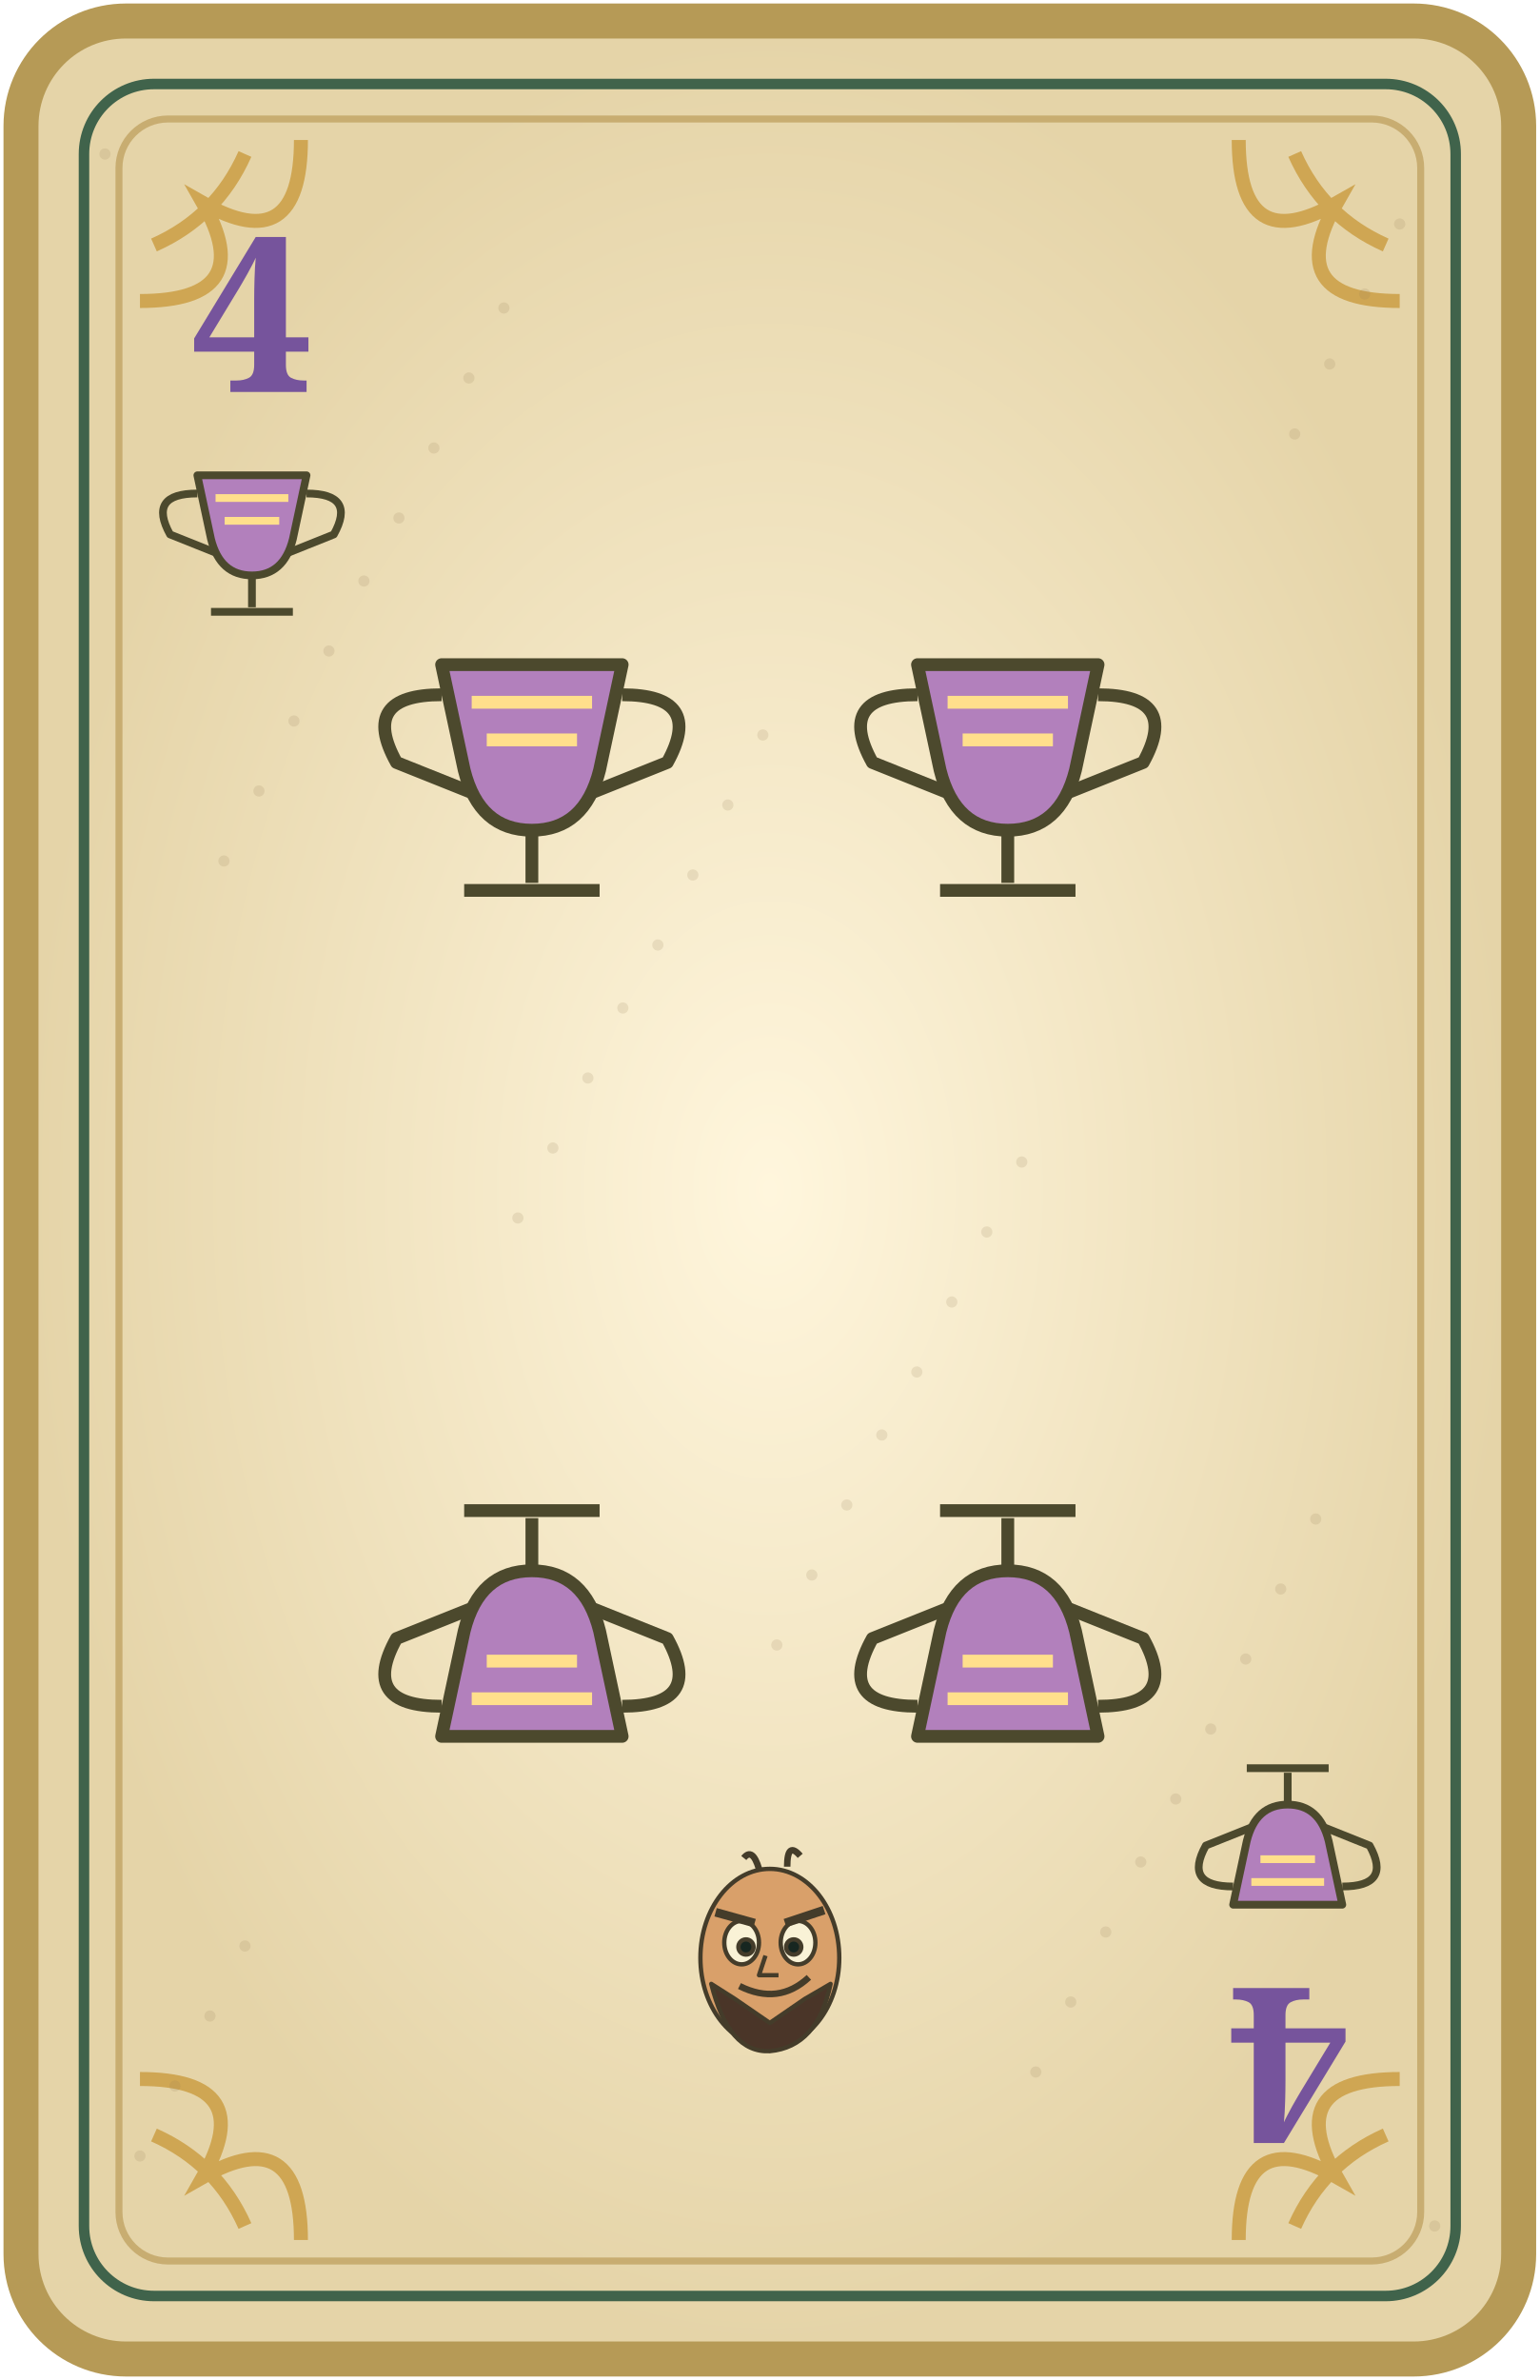
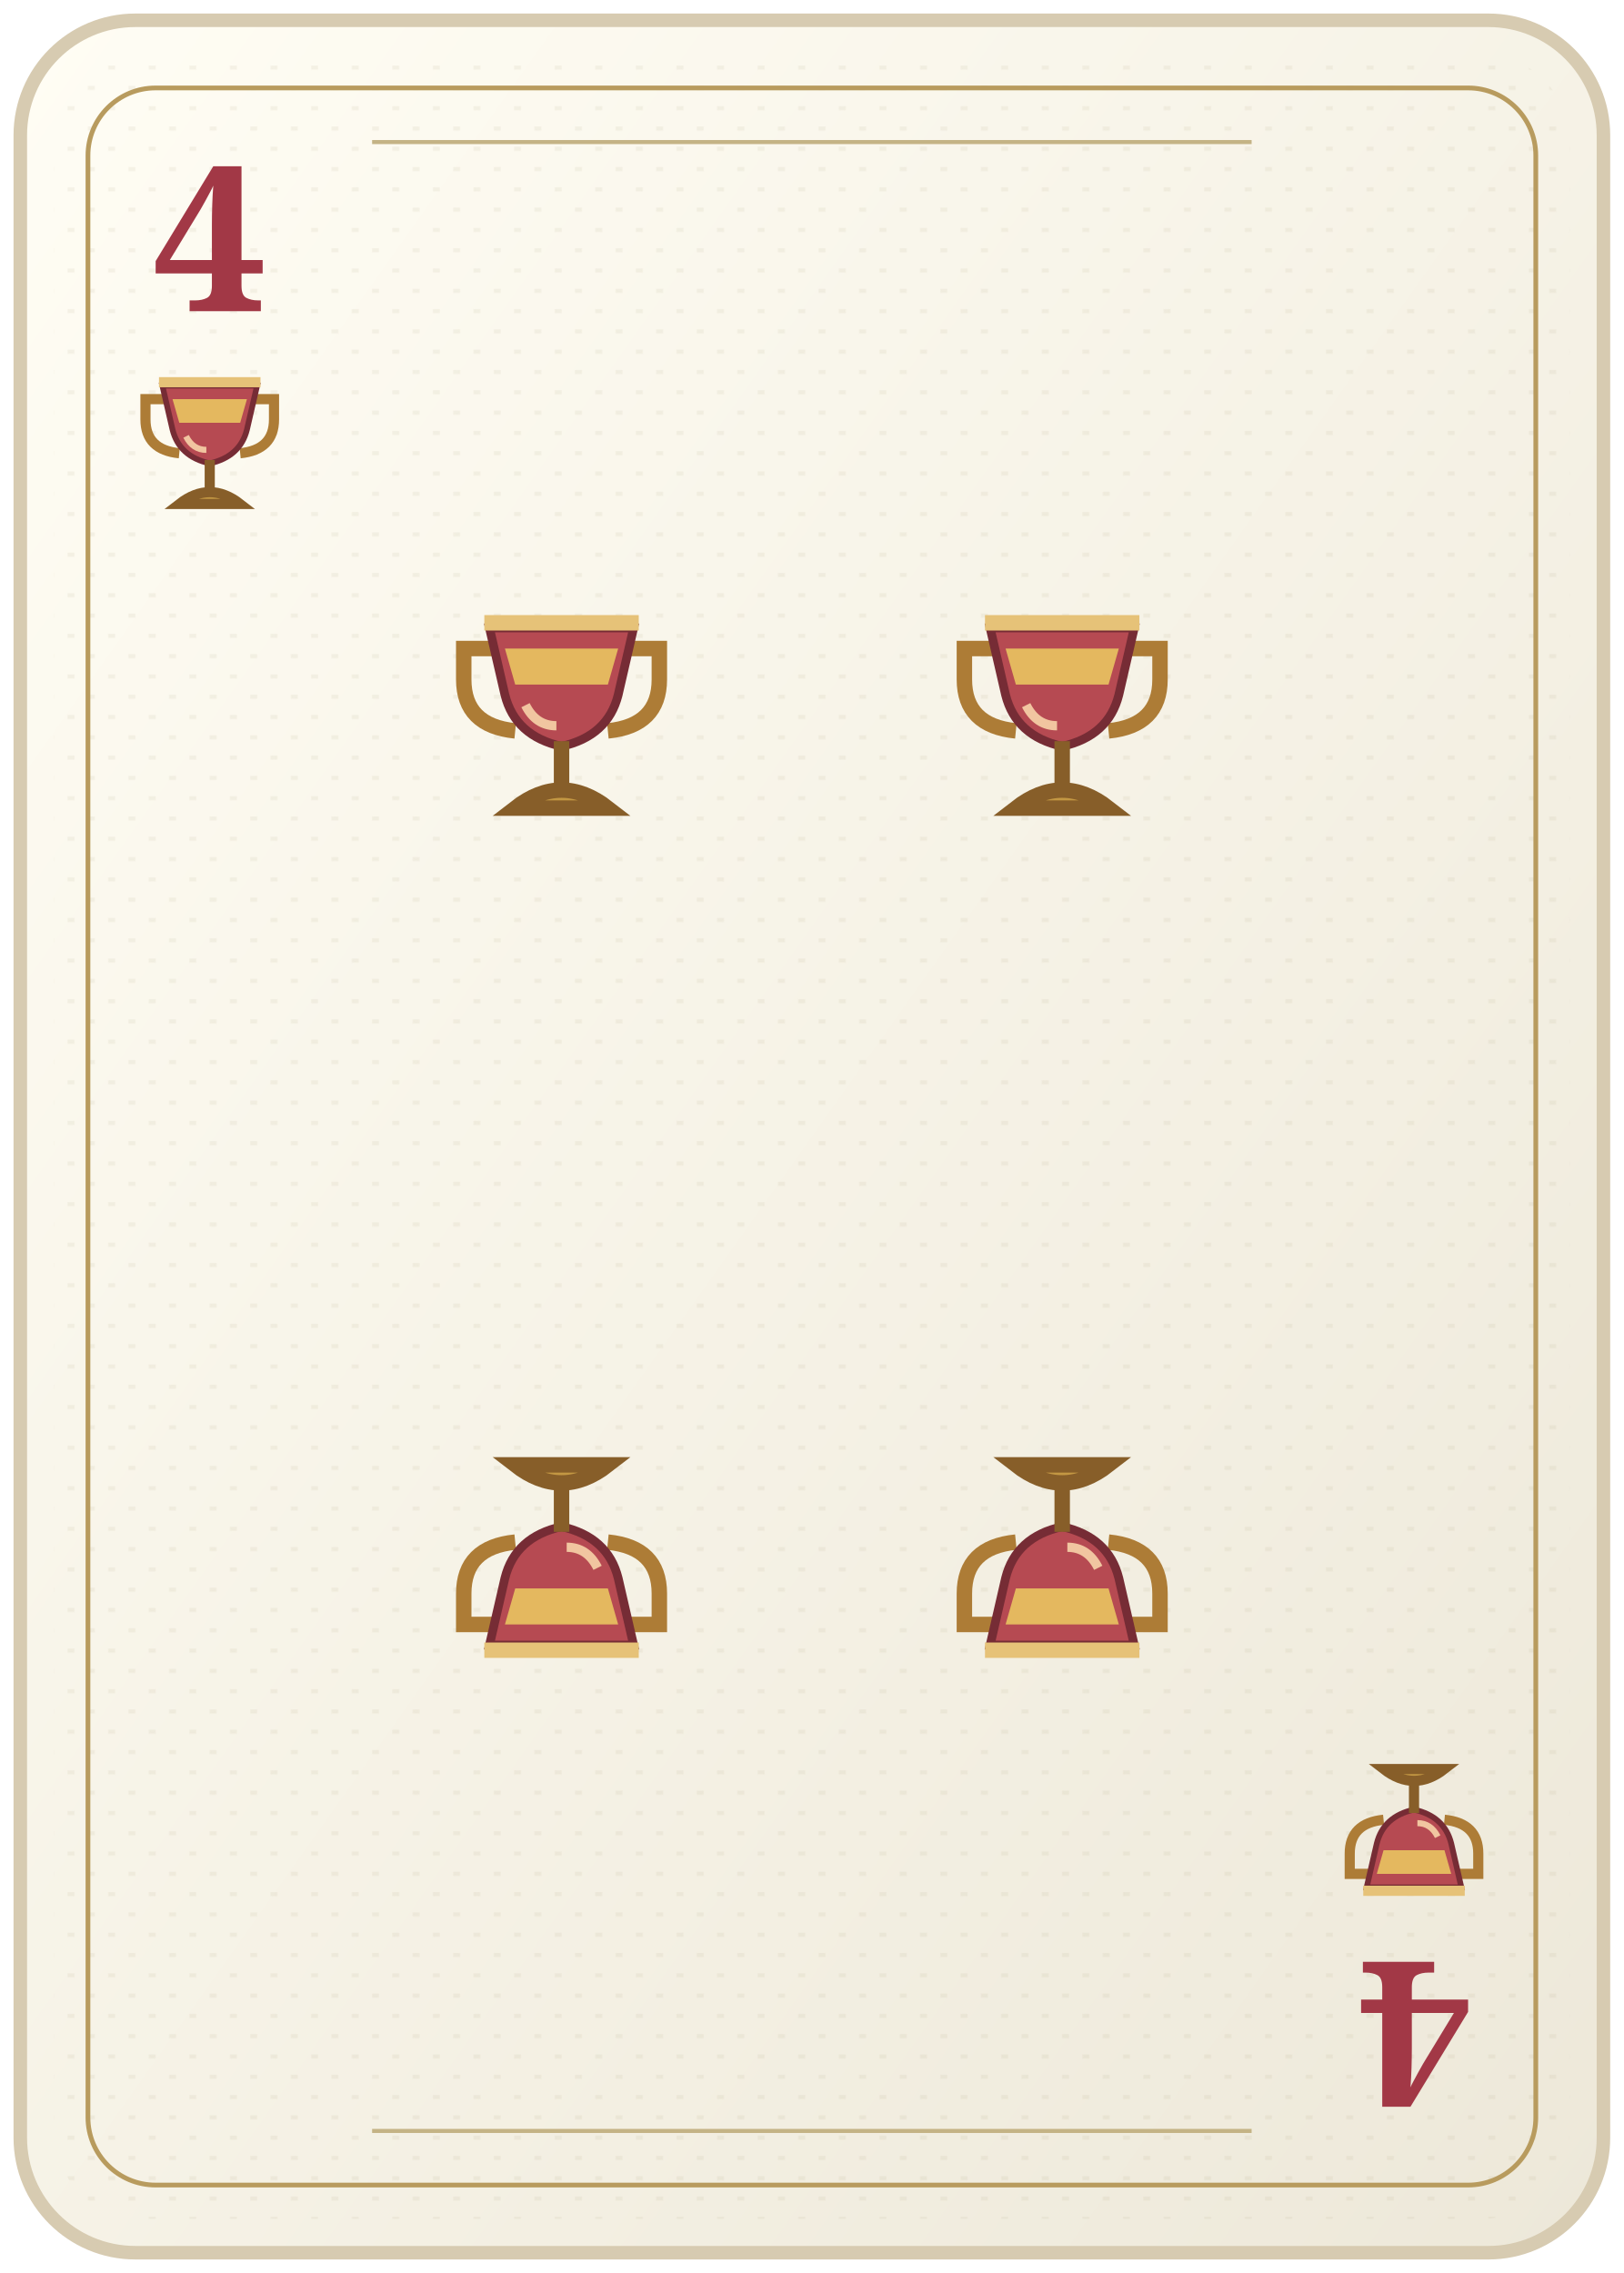
- <svg xmlns="http://www.w3.org/2000/svg" width="220" height="340" viewBox="0 0 220 340">
+ <svg xmlns="http://www.w3.org/2000/svg" width="240" height="336" viewBox="0 0 240 336">
  <defs>
-     <radialGradient id="paper">
-       <stop stop-color="#fff6dd" />
-       <stop offset="1" stop-color="#e5d4a8" />
-     </radialGradient>
-     <radialGradient id="felt">
-       <stop stop-color="#175a46" />
-       <stop offset="1" stop-color="#092f28" />
-     </radialGradient>
+     <linearGradient id="paper" x2="1" y2="1">
+       <stop stop-color="#fffdf4" />
+       <stop offset="1" stop-color="#ede8d9" />
+     </linearGradient>
+     <linearGradient id="foil" x2="1" y2="1">
+       <stop stop-color="#e6ce8b" />
+       <stop offset=".5" stop-color="#b89b5e" />
+       <stop offset="1" stop-color="#dfc583" />
+     </linearGradient>
+     <pattern id="grain" width="6" height="6" patternUnits="userSpaceOnUse">
+       <path d="M1 1h1M4 4h1" stroke="#a89570" opacity=".10" stroke-width=".6" />
+     </pattern>
+     <clipPath id="portrait">
+       <rect x="49" y="66" width="142" height="204" rx="30" />
+     </clipPath>
  </defs>
-   <rect x="3" y="3" width="214" height="334" rx="15" fill="url(#paper)" stroke="#b69a56" stroke-width="5" />
-   <rect x="12" y="12" width="196" height="316" rx="10" fill="none" stroke="#40634b" stroke-width="1.5" />
-   <rect x="17" y="17" width="186" height="306" rx="7" fill="none" stroke="#c8ad71" />
-   <path d="M0 23Q17 23 9 9Q23 17 23 0M2 15Q11 11 15 2" transform="translate(20 20) rotate(0)" fill="none" stroke="#cfa653" stroke-width="2" />
-   <path d="M0 23Q17 23 9 9Q23 17 23 0M2 15Q11 11 15 2" transform="translate(200 320) rotate(180)" fill="none" stroke="#cfa653" stroke-width="2" />
-   <path d="M0 23Q17 23 9 9Q23 17 23 0M2 15Q11 11 15 2" transform="translate(200 20) rotate(90)" fill="none" stroke="#cfa653" stroke-width="2" />
-   <path d="M0 23Q17 23 9 9Q23 17 23 0M2 15Q11 11 15 2" transform="translate(20 320) rotate(270)" fill="none" stroke="#cfa653" stroke-width="2" />
-   <circle cx="15" cy="22" r=".8" fill="#927951" opacity=".16" />
-   <circle cx="205" cy="318" r=".8" fill="#927951" opacity=".16" />
-   <circle cx="52" cy="83" r=".8" fill="#927951" opacity=".16" />
-   <circle cx="168" cy="257" r=".8" fill="#927951" opacity=".16" />
-   <circle cx="89" cy="144" r=".8" fill="#927951" opacity=".16" />
-   <circle cx="131" cy="196" r=".8" fill="#927951" opacity=".16" />
-   <circle cx="126" cy="205" r=".8" fill="#927951" opacity=".16" />
-   <circle cx="94" cy="135" r=".8" fill="#927951" opacity=".16" />
-   <circle cx="163" cy="266" r=".8" fill="#927951" opacity=".16" />
-   <circle cx="57" cy="74" r=".8" fill="#927951" opacity=".16" />
-   <circle cx="200" cy="32" r=".8" fill="#927951" opacity=".16" />
-   <circle cx="20" cy="308" r=".8" fill="#927951" opacity=".16" />
-   <circle cx="47" cy="93" r=".8" fill="#927951" opacity=".16" />
-   <circle cx="173" cy="247" r=".8" fill="#927951" opacity=".16" />
-   <circle cx="84" cy="154" r=".8" fill="#927951" opacity=".16" />
-   <circle cx="136" cy="186" r=".8" fill="#927951" opacity=".16" />
-   <circle cx="121" cy="215" r=".8" fill="#927951" opacity=".16" />
-   <circle cx="99" cy="125" r=".8" fill="#927951" opacity=".16" />
-   <circle cx="158" cy="276" r=".8" fill="#927951" opacity=".16" />
-   <circle cx="62" cy="64" r=".8" fill="#927951" opacity=".16" />
-   <circle cx="195" cy="42" r=".8" fill="#927951" opacity=".16" />
-   <circle cx="25" cy="298" r=".8" fill="#927951" opacity=".16" />
-   <circle cx="42" cy="103" r=".8" fill="#927951" opacity=".16" />
-   <circle cx="178" cy="237" r=".8" fill="#927951" opacity=".16" />
-   <circle cx="79" cy="164" r=".8" fill="#927951" opacity=".16" />
-   <circle cx="141" cy="176" r=".8" fill="#927951" opacity=".16" />
-   <circle cx="116" cy="225" r=".8" fill="#927951" opacity=".16" />
-   <circle cx="104" cy="115" r=".8" fill="#927951" opacity=".16" />
-   <circle cx="153" cy="286" r=".8" fill="#927951" opacity=".16" />
-   <circle cx="67" cy="54" r=".8" fill="#927951" opacity=".16" />
-   <circle cx="190" cy="52" r=".8" fill="#927951" opacity=".16" />
-   <circle cx="30" cy="288" r=".8" fill="#927951" opacity=".16" />
-   <circle cx="37" cy="113" r=".8" fill="#927951" opacity=".16" />
-   <circle cx="183" cy="227" r=".8" fill="#927951" opacity=".16" />
-   <circle cx="74" cy="174" r=".8" fill="#927951" opacity=".16" />
-   <circle cx="146" cy="166" r=".8" fill="#927951" opacity=".16" />
-   <circle cx="111" cy="235" r=".8" fill="#927951" opacity=".16" />
-   <circle cx="109" cy="105" r=".8" fill="#927951" opacity=".16" />
-   <circle cx="148" cy="296" r=".8" fill="#927951" opacity=".16" />
-   <circle cx="72" cy="44" r=".8" fill="#927951" opacity=".16" />
-   <circle cx="185" cy="62" r=".8" fill="#927951" opacity=".16" />
-   <circle cx="35" cy="278" r=".8" fill="#927951" opacity=".16" />
-   <circle cx="32" cy="123" r=".8" fill="#927951" opacity=".16" />
-   <circle cx="188" cy="217" r=".8" fill="#927951" opacity=".16" />
-   <g fill="#76549c" font-family="Georgia,serif" font-weight="bold" text-anchor="middle">
-     <text x="36" y="56" font-size="31">4</text>
-     <g transform="translate(36 77) rotate(0) scale(0.65)" stroke="#4c492d" stroke-width="1.7" stroke-linejoin="round">
-       <path d="M-12-14H12L9 0Q7 8 0 8Q-7 8-9 0Z" fill="#b280bc" />
-       <path d="M-12-10Q-23-10-18-1L-8 3M12-10Q23-10 18-1L8 3" fill="none" />
-       <path d="M0 8V15M-9 16H9" />
-       <path d="M-8-9H8M-6-4H6" stroke="#ffdf8c" />
-     </g>
-     <g transform="rotate(180 110 170)">
-       <text x="36" y="56" font-size="31">4</text>
-       <g transform="translate(36 77) rotate(0) scale(0.65)" stroke="#4c492d" stroke-width="1.7" stroke-linejoin="round">
-         <path d="M-12-14H12L9 0Q7 8 0 8Q-7 8-9 0Z" fill="#b280bc" />
-         <path d="M-12-10Q-23-10-18-1L-8 3M12-10Q23-10 18-1L8 3" fill="none" />
-         <path d="M0 8V15M-9 16H9" />
-         <path d="M-8-9H8M-6-4H6" stroke="#ffdf8c" />
-       </g>
+   <rect x="3" y="3" width="234" height="330" rx="17" fill="url(#paper)" stroke="#d7cbb1" stroke-width="2" />
+   <rect x="8" y="8" width="224" height="320" rx="13" fill="url(#grain)" />
+   <rect x="13" y="13" width="214" height="310" rx="10" fill="none" stroke="#b89b5e" stroke-width=".7" />
+   <path d="M55 21H185M55 315H185" stroke="#c4b385" stroke-width=".6" />
+   <text x="31" y="46" fill="#a23846" text-anchor="middle" font-family="Georgia,serif" font-size="30" font-weight="bold">4</text>
+   <g data-suit="COPPE" transform="translate(31 65) rotate(0) scale(0.5)">
+     <path d="M-13-12H-19V-6Q-19 3-9 4M13-12H19V-6Q19 3 9 4" fill="none" stroke="#ad7c36" stroke-width="3" />
+     <path d="M-14-16H14L11-3Q9 5 0 7Q-9 5-11-3Z" fill="#b64a52" stroke="#762c35" stroke-width="1.7" />
+     <path d="M-11-12H11L9-5H-9Z" fill="#e4b85f" />
+     <path d="M0 6V16M-9 19Q0 12 9 19Z" fill="#c39743" stroke="#875e29" stroke-width="3" />
+     <path d="M-15-17H15" stroke="#e6c278" stroke-width="3" />
+     <path d="M-7-1Q-5 3-1 3" fill="none" stroke="#f1c5a0" stroke-width="1.8" />
+   </g>
+   <g transform="rotate(180 120 168)">
+     <text x="31" y="46" fill="#a23846" text-anchor="middle" font-family="Georgia,serif" font-size="30" font-weight="bold">4</text>
+     <g data-suit="COPPE" transform="translate(31 65) rotate(0) scale(0.5)">
+       <path d="M-13-12H-19V-6Q-19 3-9 4M13-12H19V-6Q19 3 9 4" fill="none" stroke="#ad7c36" stroke-width="3" />
+       <path d="M-14-16H14L11-3Q9 5 0 7Q-9 5-11-3Z" fill="#b64a52" stroke="#762c35" stroke-width="1.7" />
+       <path d="M-11-12H11L9-5H-9Z" fill="#e4b85f" />
+       <path d="M0 6V16M-9 19Q0 12 9 19Z" fill="#c39743" stroke="#875e29" stroke-width="3" />
+       <path d="M-15-17H15" stroke="#e6c278" stroke-width="3" />
+       <path d="M-7-1Q-5 3-1 3" fill="none" stroke="#f1c5a0" stroke-width="1.8" />
    </g>
  </g>
-   <g transform="translate(76 110) rotate(0) scale(1.075)" stroke="#4c492d" stroke-width="1.7" stroke-linejoin="round">
-     <path d="M-12-14H12L9 0Q7 8 0 8Q-7 8-9 0Z" fill="#b280bc" />
-     <path d="M-12-10Q-23-10-18-1L-8 3M12-10Q23-10 18-1L8 3" fill="none" />
-     <path d="M0 8V15M-9 16H9" />
-     <path d="M-8-9H8M-6-4H6" stroke="#ffdf8c" />
+   <g data-suit="COPPE" transform="translate(83 105) rotate(0) scale(0.7608696)">
+     <path d="M-13-12H-19V-6Q-19 3-9 4M13-12H19V-6Q19 3 9 4" fill="none" stroke="#ad7c36" stroke-width="3" />
+     <path d="M-14-16H14L11-3Q9 5 0 7Q-9 5-11-3Z" fill="#b64a52" stroke="#762c35" stroke-width="1.7" />
+     <path d="M-11-12H11L9-5H-9Z" fill="#e4b85f" />
+     <path d="M0 6V16M-9 19Q0 12 9 19Z" fill="#c39743" stroke="#875e29" stroke-width="3" />
+     <path d="M-15-17H15" stroke="#e6c278" stroke-width="3" />
+     <path d="M-7-1Q-5 3-1 3" fill="none" stroke="#f1c5a0" stroke-width="1.8" />
  </g>
-   <g transform="translate(144 110) rotate(0) scale(1.075)" stroke="#4c492d" stroke-width="1.7" stroke-linejoin="round">
-     <path d="M-12-14H12L9 0Q7 8 0 8Q-7 8-9 0Z" fill="#b280bc" />
-     <path d="M-12-10Q-23-10-18-1L-8 3M12-10Q23-10 18-1L8 3" fill="none" />
-     <path d="M0 8V15M-9 16H9" />
-     <path d="M-8-9H8M-6-4H6" stroke="#ffdf8c" />
+   <g data-suit="COPPE" transform="translate(157 105) rotate(0) scale(0.7608696)">
+     <path d="M-13-12H-19V-6Q-19 3-9 4M13-12H19V-6Q19 3 9 4" fill="none" stroke="#ad7c36" stroke-width="3" />
+     <path d="M-14-16H14L11-3Q9 5 0 7Q-9 5-11-3Z" fill="#b64a52" stroke="#762c35" stroke-width="1.7" />
+     <path d="M-11-12H11L9-5H-9Z" fill="#e4b85f" />
+     <path d="M0 6V16M-9 19Q0 12 9 19Z" fill="#c39743" stroke="#875e29" stroke-width="3" />
+     <path d="M-15-17H15" stroke="#e6c278" stroke-width="3" />
+     <path d="M-7-1Q-5 3-1 3" fill="none" stroke="#f1c5a0" stroke-width="1.8" />
  </g>
-   <g transform="translate(76 233) rotate(180) scale(1.075)" stroke="#4c492d" stroke-width="1.7" stroke-linejoin="round">
-     <path d="M-12-14H12L9 0Q7 8 0 8Q-7 8-9 0Z" fill="#b280bc" />
-     <path d="M-12-10Q-23-10-18-1L-8 3M12-10Q23-10 18-1L8 3" fill="none" />
-     <path d="M0 8V15M-9 16H9" />
-     <path d="M-8-9H8M-6-4H6" stroke="#ffdf8c" />
+   <g data-suit="COPPE" transform="translate(83 231) rotate(180) scale(0.7608696)">
+     <path d="M-13-12H-19V-6Q-19 3-9 4M13-12H19V-6Q19 3 9 4" fill="none" stroke="#ad7c36" stroke-width="3" />
+     <path d="M-14-16H14L11-3Q9 5 0 7Q-9 5-11-3Z" fill="#b64a52" stroke="#762c35" stroke-width="1.7" />
+     <path d="M-11-12H11L9-5H-9Z" fill="#e4b85f" />
+     <path d="M0 6V16M-9 19Q0 12 9 19Z" fill="#c39743" stroke="#875e29" stroke-width="3" />
+     <path d="M-15-17H15" stroke="#e6c278" stroke-width="3" />
+     <path d="M-7-1Q-5 3-1 3" fill="none" stroke="#f1c5a0" stroke-width="1.8" />
  </g>
-   <g transform="translate(144 233) rotate(180) scale(1.075)" stroke="#4c492d" stroke-width="1.7" stroke-linejoin="round">
-     <path d="M-12-14H12L9 0Q7 8 0 8Q-7 8-9 0Z" fill="#b280bc" />
-     <path d="M-12-10Q-23-10-18-1L-8 3M12-10Q23-10 18-1L8 3" fill="none" />
-     <path d="M0 8V15M-9 16H9" />
-     <path d="M-8-9H8M-6-4H6" stroke="#ffdf8c" />
-   </g>
-   <g transform="translate(110 280) scale(0.31)" stroke="#443c2a" stroke-width="2" stroke-linejoin="round">
-     <ellipse cy="-1" rx="32" ry="41" fill="#d9a06a" />
-     <path d="M-5-42Q-8-52-12-47M8-43Q8-55 14-48" fill="none" stroke-width="3" />
-     <ellipse cx="-13" cy="-8" rx="8" ry="10" fill="#f9f2d6" />
-     <ellipse cx="13" cy="-8" rx="8" ry="10" fill="#f9f2d6" />
-     <circle cx="-11" cy="-6" r="3.5" fill="#172620" />
-     <circle cx="11" cy="-6" r="3.5" fill="#172620" />
-     <path d="M-25-22 -7-17M7-17 25-23" stroke-width="4" />
-     <path d="M-2-2 -5 7 4 7" fill="none" />
-     <path d="M-27 11Q-19 43 0 42Q22 40 28 11L16 18 0 29 -16 18Z" fill="#4a3528" />
-     <path d="M-14 12Q4 21 18 8" fill="none" stroke-width="3" />
+   <g data-suit="COPPE" transform="translate(157 231) rotate(180) scale(0.7608696)">
+     <path d="M-13-12H-19V-6Q-19 3-9 4M13-12H19V-6Q19 3 9 4" fill="none" stroke="#ad7c36" stroke-width="3" />
+     <path d="M-14-16H14L11-3Q9 5 0 7Q-9 5-11-3Z" fill="#b64a52" stroke="#762c35" stroke-width="1.7" />
+     <path d="M-11-12H11L9-5H-9Z" fill="#e4b85f" />
+     <path d="M0 6V16M-9 19Q0 12 9 19Z" fill="#c39743" stroke="#875e29" stroke-width="3" />
+     <path d="M-15-17H15" stroke="#e6c278" stroke-width="3" />
+     <path d="M-7-1Q-5 3-1 3" fill="none" stroke="#f1c5a0" stroke-width="1.8" />
  </g>
</svg>
